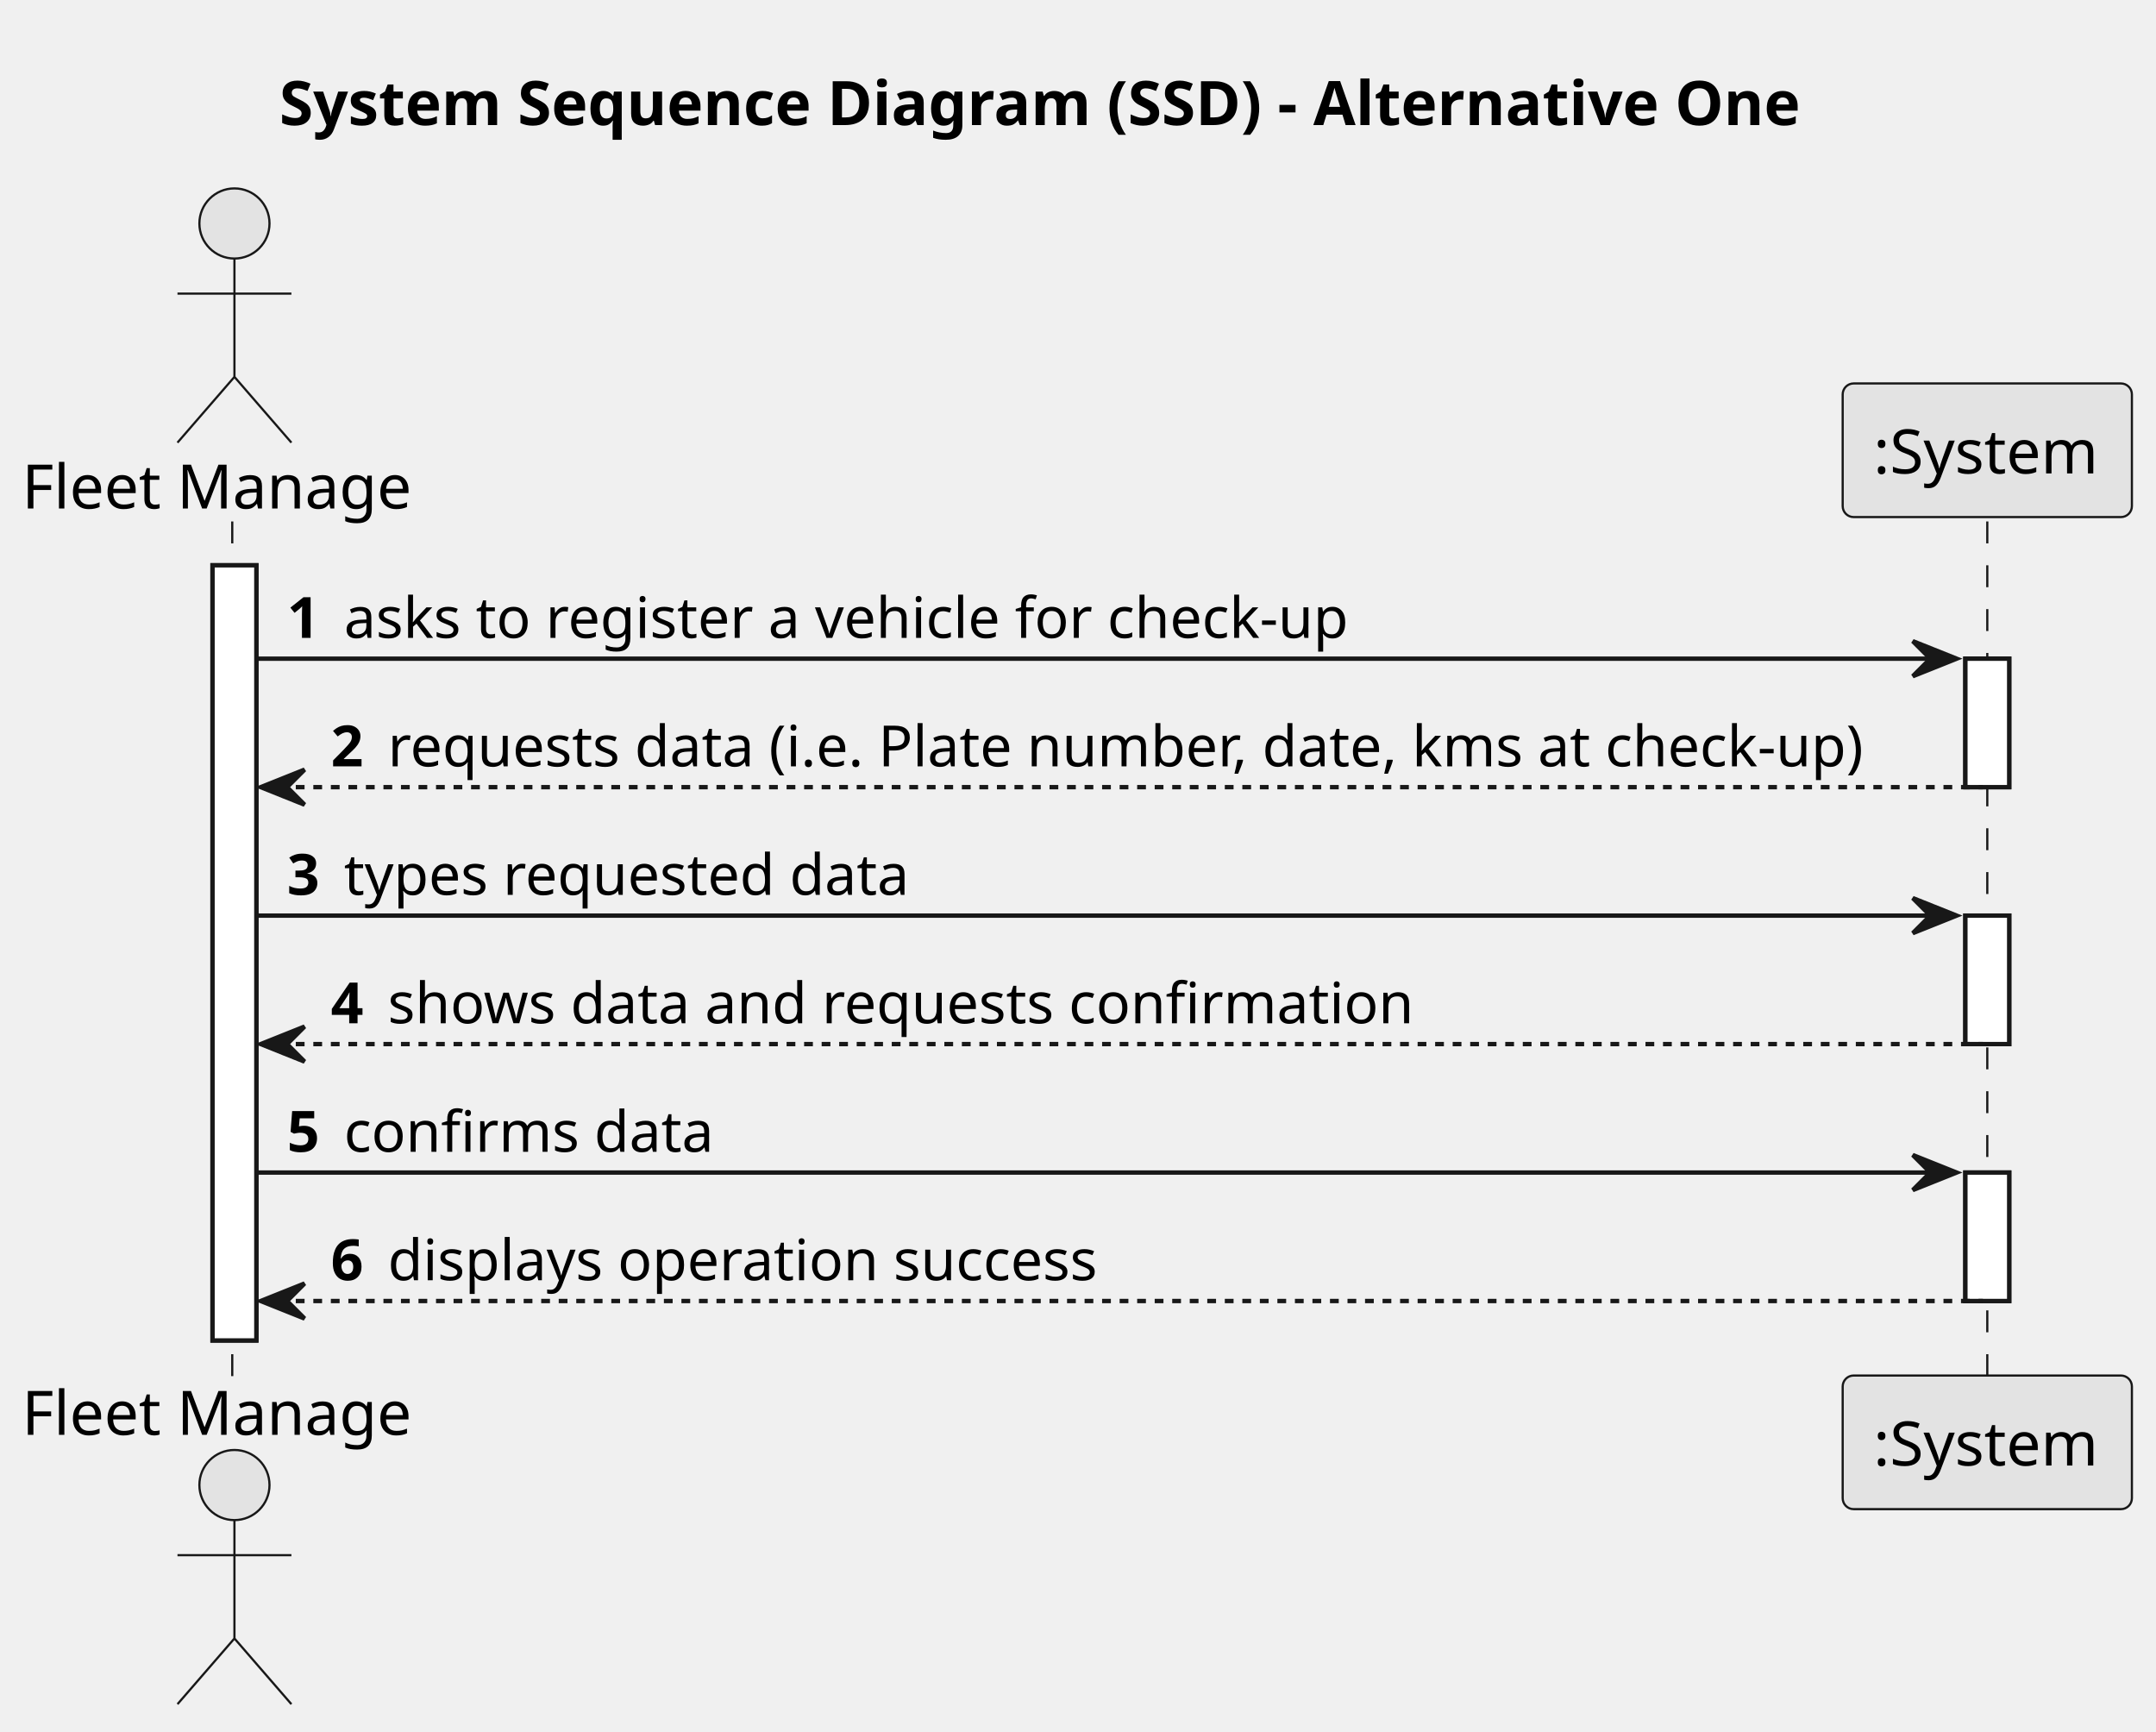
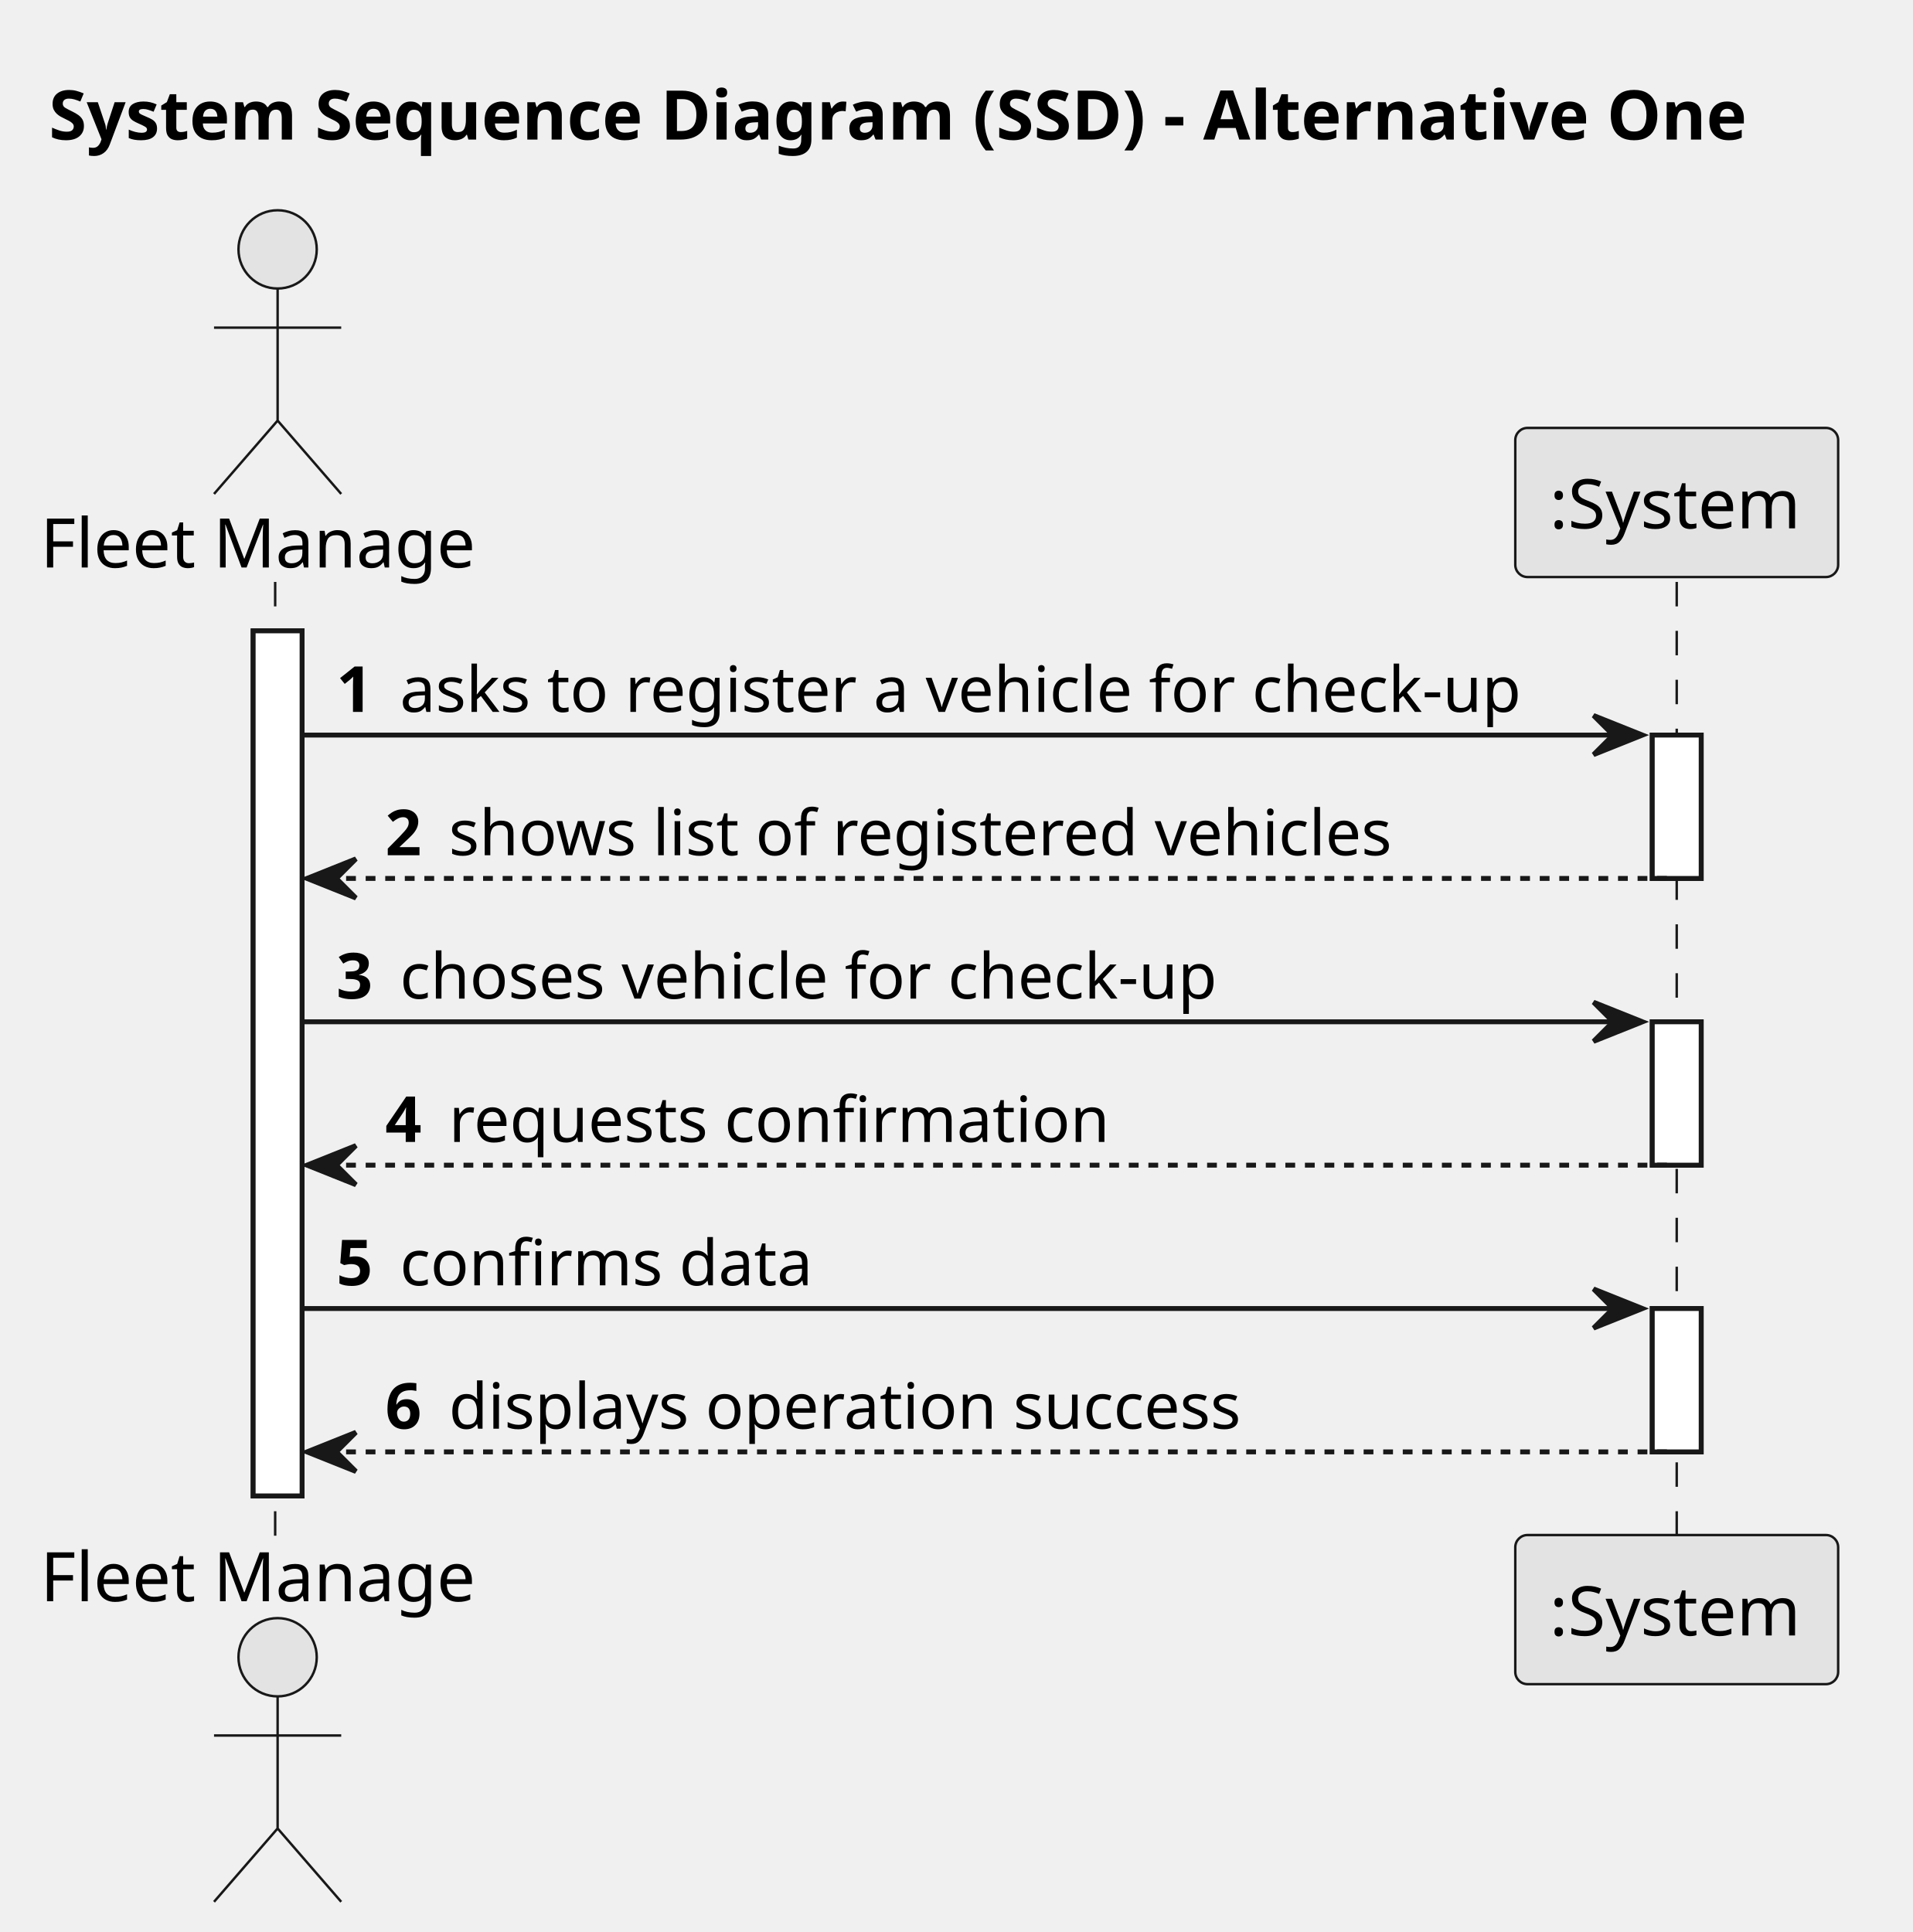
- <svg xmlns="http://www.w3.org/2000/svg" contentStyleType="text/css" height="395px" preserveAspectRatio="none" style="width:492px;height:395px;background:#FFFFFF;" version="1.1" viewBox="0 0 492 395" width="492px" zoomAndPan="magnify">
+ <svg xmlns="http://www.w3.org/2000/svg" contentStyleType="text/css" height="395px" preserveAspectRatio="none" style="width:391px;height:395px;background:#FFFFFF;" version="1.1" viewBox="0 0 391 395" width="391px" zoomAndPan="magnify">
  <defs />
  <g>
-     <text fill="#000000" font-family="sans-serif" font-size="14" font-weight="bold" lengthAdjust="spacing" textLength="363" x="63.75" y="28.535">System Sequence Diagram (SSD) - Alternative One</text>
-     <rect fill="#FFFFFF" height="176.863" style="stroke:#181818;stroke-width:1.0;" width="10" x="48.5" y="128.977" />
-     <rect fill="#FFFFFF" height="29.311" style="stroke:#181818;stroke-width:1.0;" width="10" x="448.5" y="150.287" />
-     <rect fill="#FFFFFF" height="29.311" style="stroke:#181818;stroke-width:1.0;" width="10" x="448.5" y="208.908" />
-     <rect fill="#FFFFFF" height="29.311" style="stroke:#181818;stroke-width:1.0;" width="10" x="448.5" y="267.529" />
-     <line style="stroke:#181818;stroke-width:0.5;stroke-dasharray:5.0,5.0;" x1="53" x2="53" y1="118.977" y2="314.84" />
-     <line style="stroke:#181818;stroke-width:0.5;stroke-dasharray:5.0,5.0;" x1="453.5" x2="453.5" y1="118.977" y2="314.84" />
-     <text fill="#000000" font-family="sans-serif" font-size="14" lengthAdjust="spacing" textLength="91" x="5" y="116.023">Fleet Manage</text>
-     <ellipse cx="53.5" cy="50.988" fill="#E3E3E3" rx="8" ry="8" style="stroke:#181818;stroke-width:0.5;" />
-     <path d="M53.5,58.988 L53.5,85.988 M40.5,66.988 L66.5,66.988 M53.5,85.988 L40.5,100.988 M53.5,85.988 L66.5,100.988 " fill="none" style="stroke:#181818;stroke-width:0.5;" />
-     <text fill="#000000" font-family="sans-serif" font-size="14" lengthAdjust="spacing" textLength="91" x="5" y="327.375">Fleet Manage</text>
-     <ellipse cx="53.5" cy="338.828" fill="#E3E3E3" rx="8" ry="8" style="stroke:#181818;stroke-width:0.5;" />
-     <path d="M53.5,346.828 L53.5,373.828 M40.5,354.828 L66.5,354.828 M53.5,373.828 L40.5,388.828 M53.5,373.828 L66.5,388.828 " fill="none" style="stroke:#181818;stroke-width:0.5;" />
-     <rect fill="#E3E3E3" height="30.488" rx="2.5" ry="2.5" style="stroke:#181818;stroke-width:0.5;" width="66" x="420.5" y="87.488" />
-     <text fill="#000000" font-family="sans-serif" font-size="14" lengthAdjust="spacing" textLength="52" x="427.5" y="108.023">:System</text>
-     <rect fill="#E3E3E3" height="30.488" rx="2.5" ry="2.5" style="stroke:#181818;stroke-width:0.5;" width="66" x="420.5" y="313.84" />
-     <text fill="#000000" font-family="sans-serif" font-size="14" lengthAdjust="spacing" textLength="52" x="427.5" y="334.375">:System</text>
-     <rect fill="#FFFFFF" height="176.863" style="stroke:#181818;stroke-width:1.0;" width="10" x="48.5" y="128.977" />
-     <rect fill="#FFFFFF" height="29.311" style="stroke:#181818;stroke-width:1.0;" width="10" x="448.5" y="150.287" />
-     <rect fill="#FFFFFF" height="29.311" style="stroke:#181818;stroke-width:1.0;" width="10" x="448.5" y="208.908" />
-     <rect fill="#FFFFFF" height="29.311" style="stroke:#181818;stroke-width:1.0;" width="10" x="448.5" y="267.529" />
-     <polygon fill="#181818" points="436.5,146.287,446.5,150.287,436.5,154.287,440.5,150.287" style="stroke:#181818;stroke-width:1.0;" />
-     <line style="stroke:#181818;stroke-width:1.0;" x1="58.5" x2="442.5" y1="150.287" y2="150.287" />
-     <text fill="#000000" font-family="sans-serif" font-size="13" font-weight="bold" lengthAdjust="spacing" textLength="9" x="65.5" y="145.545">1</text>
-     <text fill="#000000" font-family="sans-serif" font-size="13" lengthAdjust="spacing" textLength="244" x="78.5" y="145.545">asks to register a vehicle for check-up</text>
-     <polygon fill="#181818" points="69.5,175.598,59.5,179.598,69.5,183.598,65.5,179.598" style="stroke:#181818;stroke-width:1.0;" />
-     <line style="stroke:#181818;stroke-width:1.0;stroke-dasharray:2.0,2.0;" x1="63.5" x2="452.5" y1="179.598" y2="179.598" />
-     <text fill="#000000" font-family="sans-serif" font-size="13" font-weight="bold" lengthAdjust="spacing" textLength="9" x="75.5" y="174.856">2</text>
-     <text fill="#000000" font-family="sans-serif" font-size="13" lengthAdjust="spacing" textLength="353" x="88.5" y="174.856">requests data (i.e. Plate number, date, kms at check-up)</text>
-     <polygon fill="#181818" points="436.5,204.908,446.5,208.908,436.5,212.908,440.5,208.908" style="stroke:#181818;stroke-width:1.0;" />
-     <line style="stroke:#181818;stroke-width:1.0;" x1="58.5" x2="442.5" y1="208.908" y2="208.908" />
-     <text fill="#000000" font-family="sans-serif" font-size="13" font-weight="bold" lengthAdjust="spacing" textLength="9" x="65.5" y="204.166">3</text>
-     <text fill="#000000" font-family="sans-serif" font-size="13" lengthAdjust="spacing" textLength="131" x="78.5" y="204.166">types requested data</text>
-     <polygon fill="#181818" points="69.5,234.219,59.5,238.219,69.5,242.219,65.5,238.219" style="stroke:#181818;stroke-width:1.0;" />
-     <line style="stroke:#181818;stroke-width:1.0;stroke-dasharray:2.0,2.0;" x1="63.5" x2="452.5" y1="238.219" y2="238.219" />
-     <text fill="#000000" font-family="sans-serif" font-size="13" font-weight="bold" lengthAdjust="spacing" textLength="9" x="75.5" y="233.477">4</text>
-     <text fill="#000000" font-family="sans-serif" font-size="13" lengthAdjust="spacing" textLength="241" x="88.5" y="233.477">shows data and requests confirmation</text>
-     <polygon fill="#181818" points="436.5,263.529,446.5,267.529,436.5,271.529,440.5,267.529" style="stroke:#181818;stroke-width:1.0;" />
-     <line style="stroke:#181818;stroke-width:1.0;" x1="58.5" x2="442.5" y1="267.529" y2="267.529" />
-     <text fill="#000000" font-family="sans-serif" font-size="13" font-weight="bold" lengthAdjust="spacing" textLength="9" x="65.5" y="262.787">5</text>
-     <text fill="#000000" font-family="sans-serif" font-size="13" lengthAdjust="spacing" textLength="87" x="78.5" y="262.787">confirms data</text>
-     <polygon fill="#181818" points="69.5,292.84,59.5,296.84,69.5,300.84,65.5,296.84" style="stroke:#181818;stroke-width:1.0;" />
-     <line style="stroke:#181818;stroke-width:1.0;stroke-dasharray:2.0,2.0;" x1="63.5" x2="452.5" y1="296.84" y2="296.84" />
-     <text fill="#000000" font-family="sans-serif" font-size="13" font-weight="bold" lengthAdjust="spacing" textLength="9" x="75.5" y="292.098">6</text>
-     <text fill="#000000" font-family="sans-serif" font-size="13" lengthAdjust="spacing" textLength="170" x="88.5" y="292.098">displays operation success</text>
+     <text fill="#000000" font-family="sans-serif" font-size="14" font-weight="bold" lengthAdjust="spacing" textLength="363" x="10" y="28.535">System Sequence Diagram (SSD) - Alternative One</text>
+     <rect fill="#FFFFFF" height="176.863" style="stroke:#181818;stroke-width:1.0;" width="10" x="51.75" y="128.977" />
+     <rect fill="#FFFFFF" height="29.311" style="stroke:#181818;stroke-width:1.0;" width="10" x="337.75" y="150.287" />
+     <rect fill="#FFFFFF" height="29.311" style="stroke:#181818;stroke-width:1.0;" width="10" x="337.75" y="208.908" />
+     <rect fill="#FFFFFF" height="29.311" style="stroke:#181818;stroke-width:1.0;" width="10" x="337.75" y="267.529" />
+     <line style="stroke:#181818;stroke-width:0.5;stroke-dasharray:5.0,5.0;" x1="56.25" x2="56.25" y1="118.977" y2="314.84" />
+     <line style="stroke:#181818;stroke-width:0.5;stroke-dasharray:5.0,5.0;" x1="342.75" x2="342.75" y1="118.977" y2="314.84" />
+     <text fill="#000000" font-family="sans-serif" font-size="14" lengthAdjust="spacing" textLength="91" x="8.25" y="116.023">Fleet Manage</text>
+     <ellipse cx="56.75" cy="50.988" fill="#E3E3E3" rx="8" ry="8" style="stroke:#181818;stroke-width:0.5;" />
+     <path d="M56.75,58.988 L56.75,85.988 M43.75,66.988 L69.75,66.988 M56.75,85.988 L43.75,100.988 M56.75,85.988 L69.75,100.988 " fill="none" style="stroke:#181818;stroke-width:0.5;" />
+     <text fill="#000000" font-family="sans-serif" font-size="14" lengthAdjust="spacing" textLength="91" x="8.25" y="327.375">Fleet Manage</text>
+     <ellipse cx="56.75" cy="338.828" fill="#E3E3E3" rx="8" ry="8" style="stroke:#181818;stroke-width:0.5;" />
+     <path d="M56.75,346.828 L56.75,373.828 M43.75,354.828 L69.75,354.828 M56.75,373.828 L43.75,388.828 M56.75,373.828 L69.75,388.828 " fill="none" style="stroke:#181818;stroke-width:0.5;" />
+     <rect fill="#E3E3E3" height="30.488" rx="2.5" ry="2.5" style="stroke:#181818;stroke-width:0.5;" width="66" x="309.75" y="87.488" />
+     <text fill="#000000" font-family="sans-serif" font-size="14" lengthAdjust="spacing" textLength="52" x="316.75" y="108.023">:System</text>
+     <rect fill="#E3E3E3" height="30.488" rx="2.5" ry="2.5" style="stroke:#181818;stroke-width:0.5;" width="66" x="309.75" y="313.84" />
+     <text fill="#000000" font-family="sans-serif" font-size="14" lengthAdjust="spacing" textLength="52" x="316.75" y="334.375">:System</text>
+     <rect fill="#FFFFFF" height="176.863" style="stroke:#181818;stroke-width:1.0;" width="10" x="51.75" y="128.977" />
+     <rect fill="#FFFFFF" height="29.311" style="stroke:#181818;stroke-width:1.0;" width="10" x="337.75" y="150.287" />
+     <rect fill="#FFFFFF" height="29.311" style="stroke:#181818;stroke-width:1.0;" width="10" x="337.75" y="208.908" />
+     <rect fill="#FFFFFF" height="29.311" style="stroke:#181818;stroke-width:1.0;" width="10" x="337.75" y="267.529" />
+     <polygon fill="#181818" points="325.75,146.287,335.75,150.287,325.75,154.287,329.75,150.287" style="stroke:#181818;stroke-width:1.0;" />
+     <line style="stroke:#181818;stroke-width:1.0;" x1="61.75" x2="331.75" y1="150.287" y2="150.287" />
+     <text fill="#000000" font-family="sans-serif" font-size="13" font-weight="bold" lengthAdjust="spacing" textLength="9" x="68.75" y="145.545">1</text>
+     <text fill="#000000" font-family="sans-serif" font-size="13" lengthAdjust="spacing" textLength="244" x="81.75" y="145.545">asks to register a vehicle for check-up</text>
+     <polygon fill="#181818" points="72.75,175.598,62.75,179.598,72.75,183.598,68.75,179.598" style="stroke:#181818;stroke-width:1.0;" />
+     <line style="stroke:#181818;stroke-width:1.0;stroke-dasharray:2.0,2.0;" x1="66.75" x2="341.75" y1="179.598" y2="179.598" />
+     <text fill="#000000" font-family="sans-serif" font-size="13" font-weight="bold" lengthAdjust="spacing" textLength="9" x="78.75" y="174.856">2</text>
+     <text fill="#000000" font-family="sans-serif" font-size="13" lengthAdjust="spacing" textLength="203" x="91.75" y="174.856">shows list of registered vehicles</text>
+     <polygon fill="#181818" points="325.75,204.908,335.75,208.908,325.75,212.908,329.75,208.908" style="stroke:#181818;stroke-width:1.0;" />
+     <line style="stroke:#181818;stroke-width:1.0;" x1="61.75" x2="331.75" y1="208.908" y2="208.908" />
+     <text fill="#000000" font-family="sans-serif" font-size="13" font-weight="bold" lengthAdjust="spacing" textLength="9" x="68.75" y="204.166">3</text>
+     <text fill="#000000" font-family="sans-serif" font-size="13" lengthAdjust="spacing" textLength="179" x="81.75" y="204.166">choses vehicle for check-up</text>
+     <polygon fill="#181818" points="72.75,234.219,62.75,238.219,72.75,242.219,68.75,238.219" style="stroke:#181818;stroke-width:1.0;" />
+     <line style="stroke:#181818;stroke-width:1.0;stroke-dasharray:2.0,2.0;" x1="66.75" x2="341.75" y1="238.219" y2="238.219" />
+     <text fill="#000000" font-family="sans-serif" font-size="13" font-weight="bold" lengthAdjust="spacing" textLength="9" x="78.75" y="233.477">4</text>
+     <text fill="#000000" font-family="sans-serif" font-size="13" lengthAdjust="spacing" textLength="139" x="91.75" y="233.477">requests confirmation</text>
+     <polygon fill="#181818" points="325.75,263.529,335.75,267.529,325.75,271.529,329.75,267.529" style="stroke:#181818;stroke-width:1.0;" />
+     <line style="stroke:#181818;stroke-width:1.0;" x1="61.75" x2="331.75" y1="267.529" y2="267.529" />
+     <text fill="#000000" font-family="sans-serif" font-size="13" font-weight="bold" lengthAdjust="spacing" textLength="9" x="68.75" y="262.787">5</text>
+     <text fill="#000000" font-family="sans-serif" font-size="13" lengthAdjust="spacing" textLength="87" x="81.75" y="262.787">confirms data</text>
+     <polygon fill="#181818" points="72.75,292.84,62.75,296.84,72.75,300.84,68.75,296.84" style="stroke:#181818;stroke-width:1.0;" />
+     <line style="stroke:#181818;stroke-width:1.0;stroke-dasharray:2.0,2.0;" x1="66.75" x2="341.75" y1="296.84" y2="296.84" />
+     <text fill="#000000" font-family="sans-serif" font-size="13" font-weight="bold" lengthAdjust="spacing" textLength="9" x="78.75" y="292.098">6</text>
+     <text fill="#000000" font-family="sans-serif" font-size="13" lengthAdjust="spacing" textLength="170" x="91.75" y="292.098">displays operation success</text>
  </g>
</svg>
